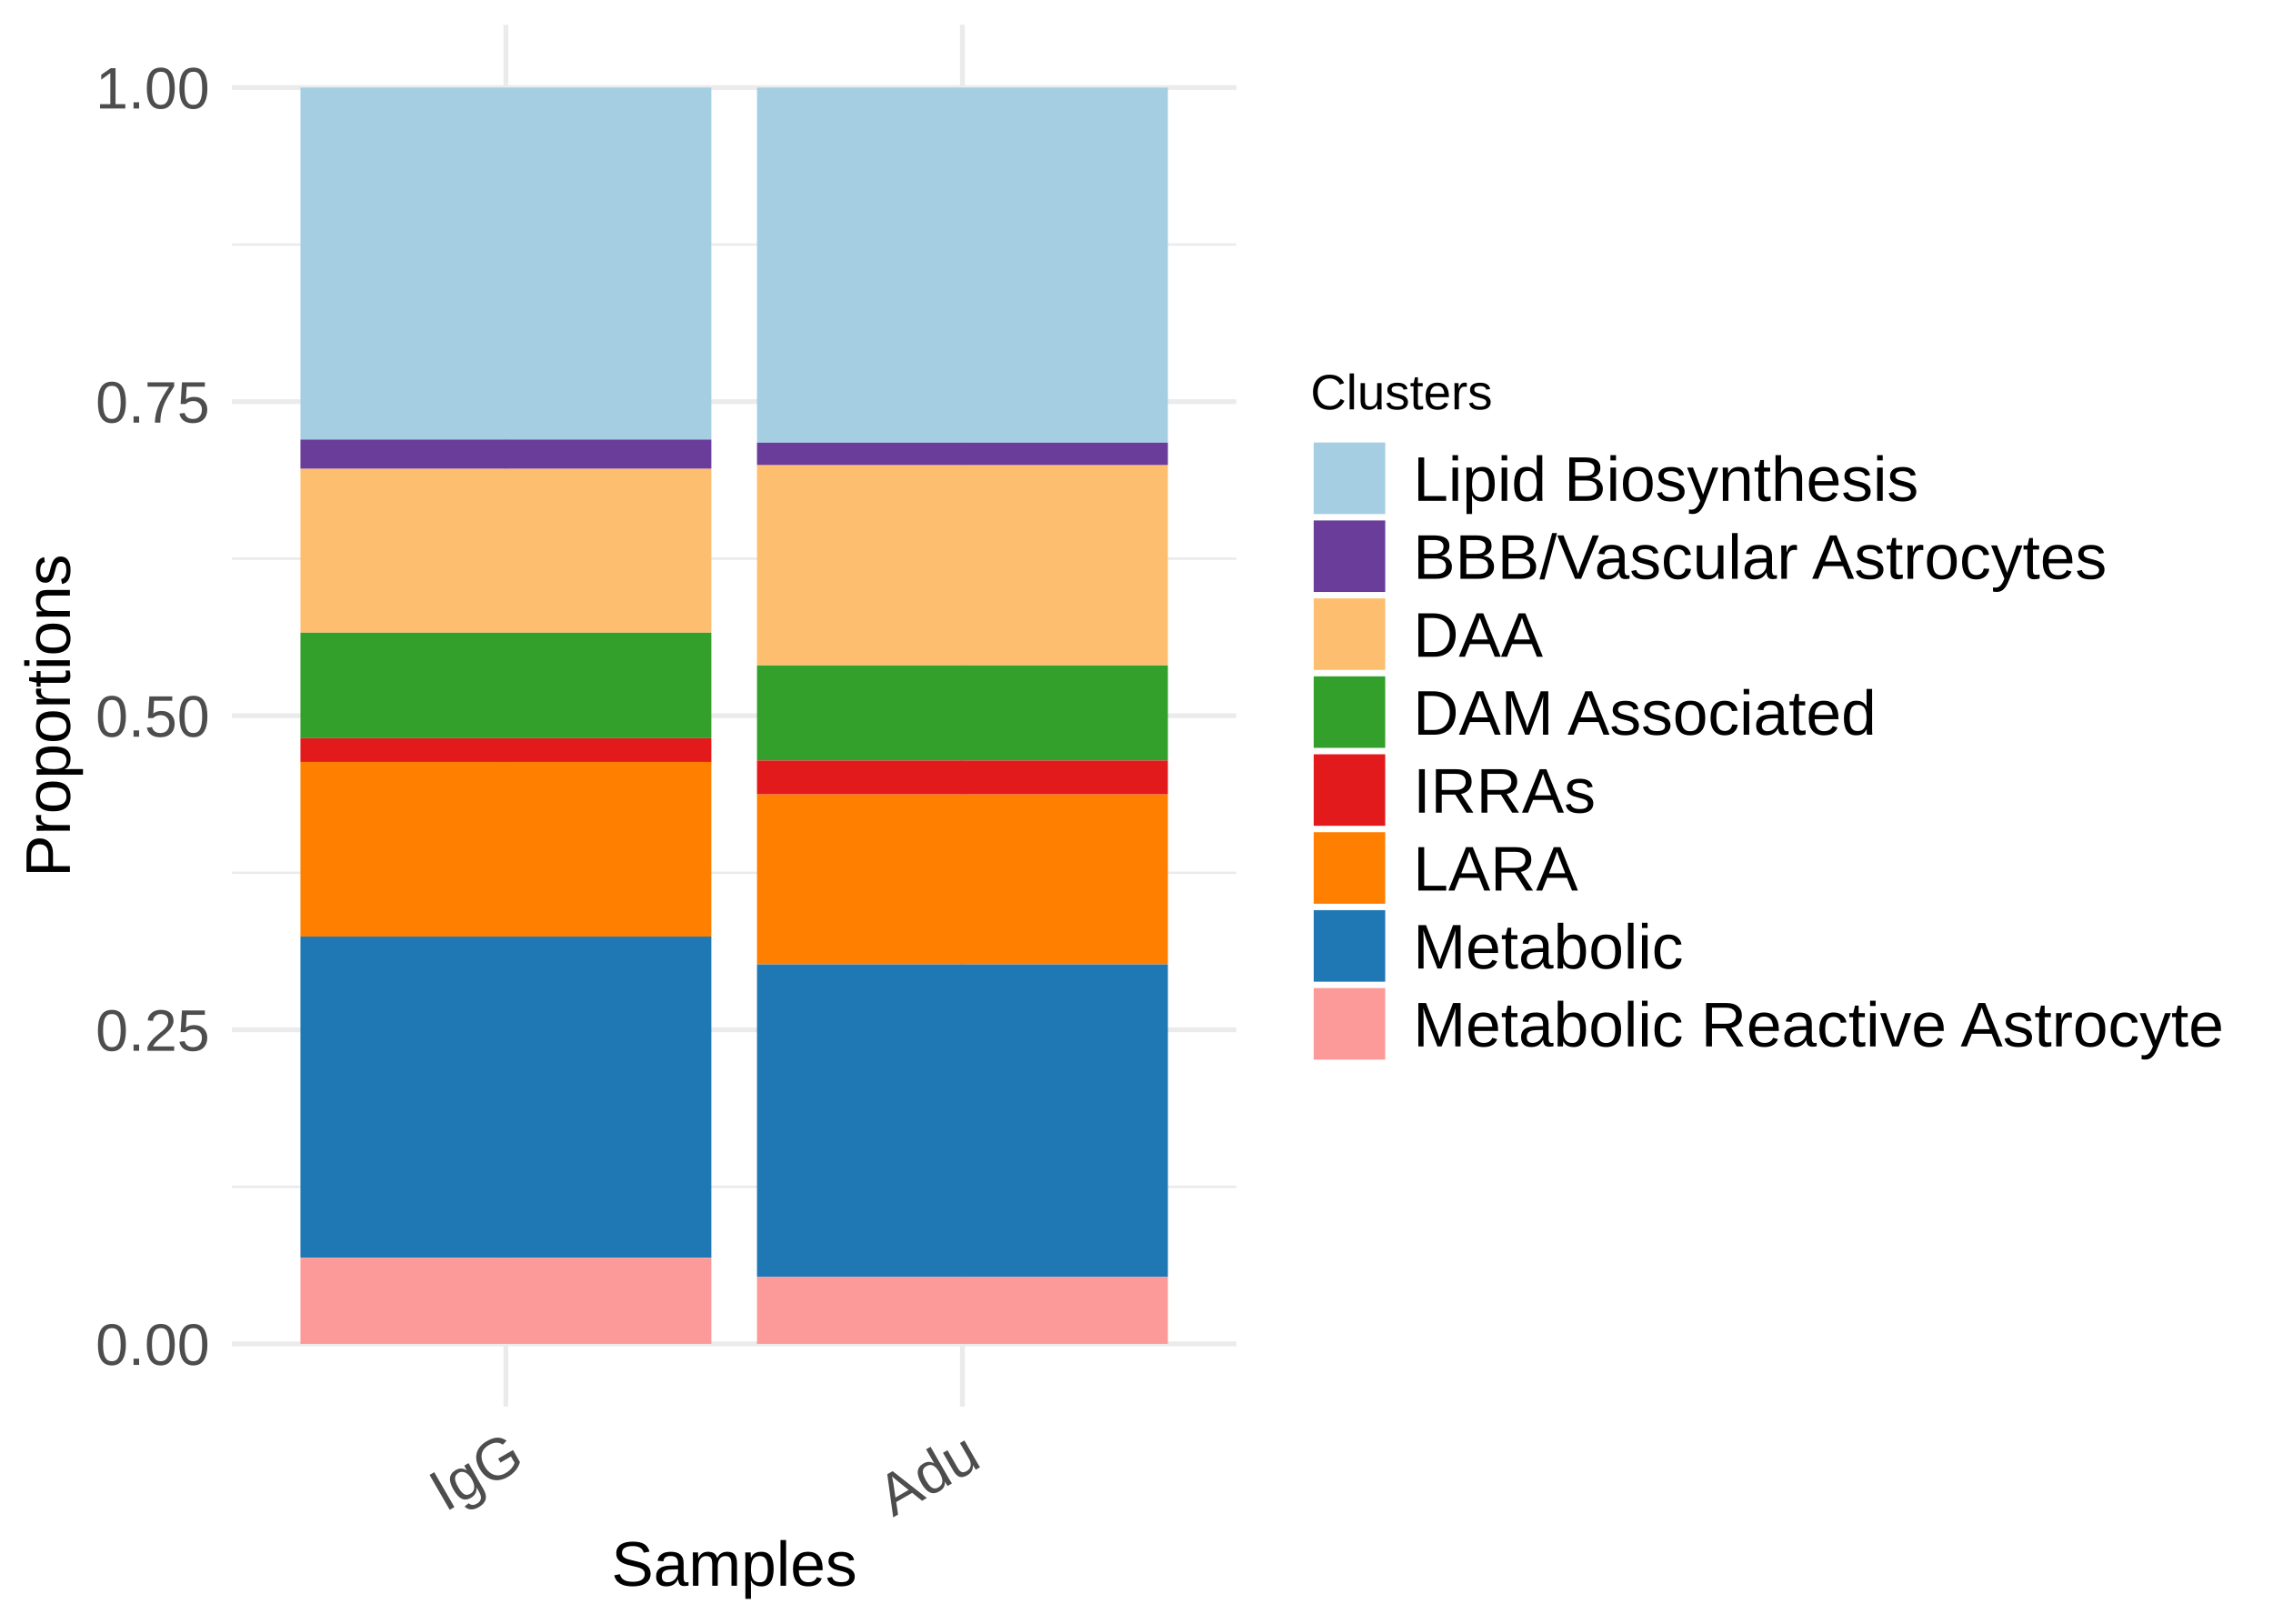
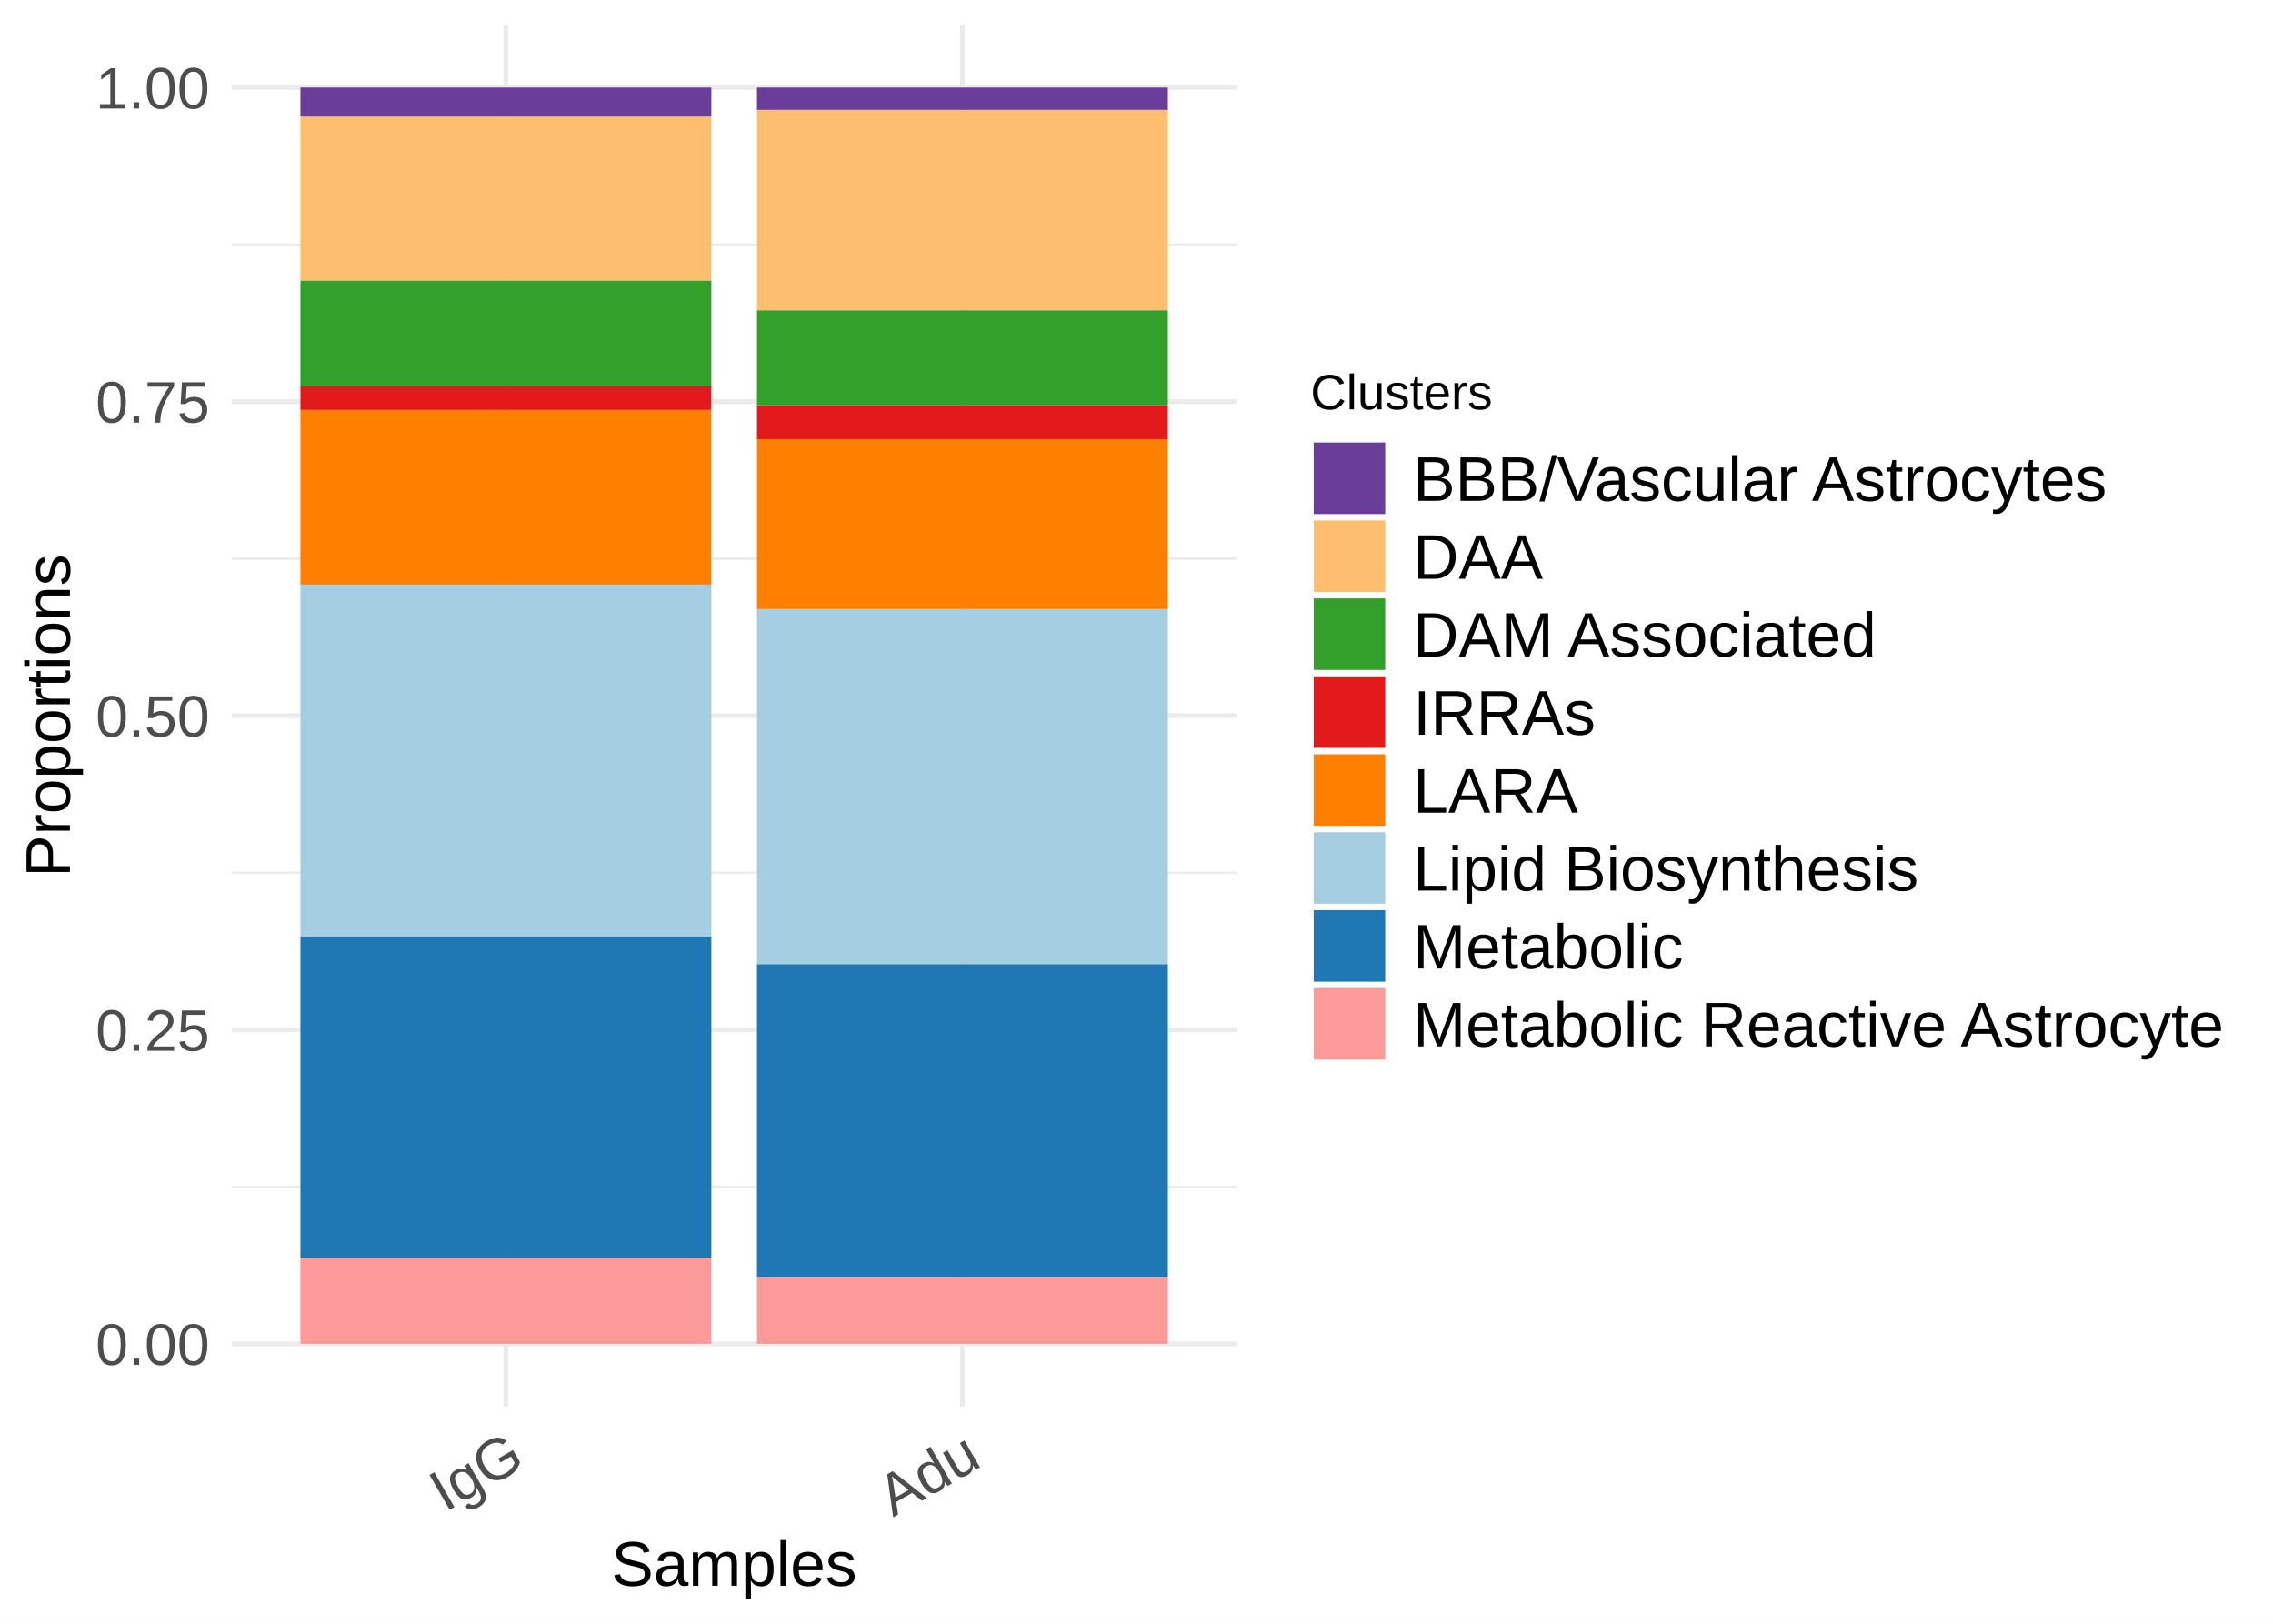
<svg xmlns="http://www.w3.org/2000/svg" width="504.00pt" height="360.00pt" viewBox="0 0 504.00 360.00">
  <g class="svglite">
    <defs>
      <style type="text/css">
    .svglite line, .svglite polyline, .svglite polygon, .svglite path, .svglite rect, .svglite circle {
      fill: none;
      stroke: #000000;
      stroke-linecap: round;
      stroke-linejoin: round;
      stroke-miterlimit: 10.00;
    }
    .svglite text {
      white-space: pre;
    }
    .svglite g.glyphgroup path {
      fill: inherit;
      stroke: none;
    }
  </style>
    </defs>
    <rect width="100%" height="100%" style="stroke: none; fill: #FFFFFF;" />
    <defs>
      <clipPath id="cpMC4wMHw1MDQuMDB8MC4wMHwzNjAuMDA=">
        <rect x="0.00" y="0.00" width="504.00" height="360.00" />
      </clipPath>
    </defs>
    <g clip-path="url(#cpMC4wMHw1MDQuMDB8MC4wMHwzNjAuMDA=)">
      <rect x="0.00" y="0.00" width="504.00" height="360.00" style="stroke-width: 1.07; stroke: none; fill: #FFFFFF;" />
    </g>
    <defs>
      <clipPath id="cpNTEuNDN8Mjc0LjE0fDUuNDh8MzExLjg4">
        <rect x="51.43" y="5.48" width="222.71" height="306.40" />
      </clipPath>
    </defs>
    <g clip-path="url(#cpNTEuNDN8Mjc0LjE0fDUuNDh8MzExLjg4)">
      <polyline points="51.43,263.13 274.14,263.13 " style="stroke-width: 0.53; stroke: #EBEBEB; stroke-linecap: butt;" />
      <polyline points="51.43,193.50 274.14,193.50 " style="stroke-width: 0.53; stroke: #EBEBEB; stroke-linecap: butt;" />
      <polyline points="51.43,123.86 274.14,123.86 " style="stroke-width: 0.53; stroke: #EBEBEB; stroke-linecap: butt;" />
      <polyline points="51.43,54.22 274.14,54.22 " style="stroke-width: 0.53; stroke: #EBEBEB; stroke-linecap: butt;" />
      <polyline points="51.43,297.95 274.14,297.95 " style="stroke-width: 1.07; stroke: #EBEBEB; stroke-linecap: butt;" />
      <polyline points="51.43,228.32 274.14,228.32 " style="stroke-width: 1.07; stroke: #EBEBEB; stroke-linecap: butt;" />
      <polyline points="51.43,158.68 274.14,158.68 " style="stroke-width: 1.07; stroke: #EBEBEB; stroke-linecap: butt;" />
      <polyline points="51.43,89.04 274.14,89.04 " style="stroke-width: 1.07; stroke: #EBEBEB; stroke-linecap: butt;" />
      <polyline points="51.43,19.41 274.14,19.41 " style="stroke-width: 1.07; stroke: #EBEBEB; stroke-linecap: butt;" />
      <polyline points="112.17,311.88 112.17,5.48 " style="stroke-width: 1.07; stroke: #EBEBEB; stroke-linecap: butt;" />
      <polyline points="213.40,311.88 213.40,5.48 " style="stroke-width: 1.07; stroke: #EBEBEB; stroke-linecap: butt;" />
-       <rect x="167.85" y="19.41" width="91.11" height="78.73" style="stroke-width: 1.07; stroke: none; stroke-linecap: butt; stroke-linejoin: miter; fill: #A6CEE3;" />
-       <rect x="66.62" y="19.41" width="91.11" height="78.04" style="stroke-width: 1.07; stroke: none; stroke-linecap: butt; stroke-linejoin: miter; fill: #A6CEE3;" />
+       <rect x="167.85" y="135.04" width="91.11" height="78.73" style="stroke-width: 1.07; stroke: none; stroke-linecap: butt; stroke-linejoin: miter; fill: #A6CEE3;" />
+       <rect x="66.62" y="129.61" width="91.11" height="78.04" style="stroke-width: 1.07; stroke: none; stroke-linecap: butt; stroke-linejoin: miter; fill: #A6CEE3;" />
      <rect x="167.85" y="213.78" width="91.11" height="69.35" style="stroke-width: 1.07; stroke: none; stroke-linecap: butt; stroke-linejoin: miter; fill: #1F78B4;" />
      <rect x="66.62" y="207.65" width="91.11" height="71.21" style="stroke-width: 1.07; stroke: none; stroke-linecap: butt; stroke-linejoin: miter; fill: #1F78B4;" />
-       <rect x="167.85" y="103.08" width="91.11" height="44.46" style="stroke-width: 1.07; stroke: none; stroke-linecap: butt; stroke-linejoin: miter; fill: #FDBF6F;" />
-       <rect x="66.62" y="103.90" width="91.11" height="36.38" style="stroke-width: 1.07; stroke: none; stroke-linecap: butt; stroke-linejoin: miter; fill: #FDBF6F;" />
-       <rect x="167.85" y="176.10" width="91.11" height="37.67" style="stroke-width: 1.07; stroke: none; stroke-linecap: butt; stroke-linejoin: miter; fill: #FF7F00;" />
-       <rect x="66.62" y="168.93" width="91.11" height="38.72" style="stroke-width: 1.07; stroke: none; stroke-linecap: butt; stroke-linejoin: miter; fill: #FF7F00;" />
-       <rect x="167.85" y="147.54" width="91.11" height="21.07" style="stroke-width: 1.07; stroke: none; stroke-linecap: butt; stroke-linejoin: miter; fill: #33A02C;" />
-       <rect x="66.62" y="140.28" width="91.11" height="23.38" style="stroke-width: 1.07; stroke: none; stroke-linecap: butt; stroke-linejoin: miter; fill: #33A02C;" />
+       <rect x="167.85" y="24.35" width="91.11" height="44.46" style="stroke-width: 1.07; stroke: none; stroke-linecap: butt; stroke-linejoin: miter; fill: #FDBF6F;" />
+       <rect x="66.62" y="25.86" width="91.11" height="36.38" style="stroke-width: 1.07; stroke: none; stroke-linecap: butt; stroke-linejoin: miter; fill: #FDBF6F;" />
+       <rect x="167.85" y="97.37" width="91.11" height="37.67" style="stroke-width: 1.07; stroke: none; stroke-linecap: butt; stroke-linejoin: miter; fill: #FF7F00;" />
+       <rect x="66.62" y="90.89" width="91.11" height="38.72" style="stroke-width: 1.07; stroke: none; stroke-linecap: butt; stroke-linejoin: miter; fill: #FF7F00;" />
+       <rect x="167.85" y="68.81" width="91.11" height="21.07" style="stroke-width: 1.07; stroke: none; stroke-linecap: butt; stroke-linejoin: miter; fill: #33A02C;" />
+       <rect x="66.62" y="62.24" width="91.11" height="23.38" style="stroke-width: 1.07; stroke: none; stroke-linecap: butt; stroke-linejoin: miter; fill: #33A02C;" />
      <rect x="167.85" y="283.13" width="91.11" height="14.82" style="stroke-width: 1.07; stroke: none; stroke-linecap: butt; stroke-linejoin: miter; fill: #FB9A99;" />
      <rect x="66.62" y="278.86" width="91.11" height="19.09" style="stroke-width: 1.07; stroke: none; stroke-linecap: butt; stroke-linejoin: miter; fill: #FB9A99;" />
-       <rect x="167.85" y="168.61" width="91.11" height="7.49" style="stroke-width: 1.07; stroke: none; stroke-linecap: butt; stroke-linejoin: miter; fill: #E31A1C;" />
-       <rect x="66.62" y="163.66" width="91.11" height="5.27" style="stroke-width: 1.07; stroke: none; stroke-linecap: butt; stroke-linejoin: miter; fill: #E31A1C;" />
-       <rect x="167.85" y="98.14" width="91.11" height="4.95" style="stroke-width: 1.07; stroke: none; stroke-linecap: butt; stroke-linejoin: miter; fill: #6A3D9A;" />
-       <rect x="66.62" y="97.45" width="91.11" height="6.45" style="stroke-width: 1.07; stroke: none; stroke-linecap: butt; stroke-linejoin: miter; fill: #6A3D9A;" />
+       <rect x="167.85" y="89.88" width="91.11" height="7.49" style="stroke-width: 1.07; stroke: none; stroke-linecap: butt; stroke-linejoin: miter; fill: #E31A1C;" />
+       <rect x="66.62" y="85.62" width="91.11" height="5.27" style="stroke-width: 1.07; stroke: none; stroke-linecap: butt; stroke-linejoin: miter; fill: #E31A1C;" />
+       <rect x="167.85" y="19.41" width="91.11" height="4.95" style="stroke-width: 1.07; stroke: none; stroke-linecap: butt; stroke-linejoin: miter; fill: #6A3D9A;" />
+       <rect x="66.62" y="19.41" width="91.11" height="6.45" style="stroke-width: 1.07; stroke: none; stroke-linecap: butt; stroke-linejoin: miter; fill: #6A3D9A;" />
    </g>
    <g clip-path="url(#cpMC4wMHw1MDQuMDB8MC4wMHwzNjAuMDA=)">
      <text x="46.50" y="302.61" text-anchor="end" style="font-size: 13.00px;fill: #4D4D4D; font-family: &quot;Arial&quot;;" textLength="25.31px" lengthAdjust="spacingAndGlyphs">0.00</text>
      <text x="46.50" y="232.97" text-anchor="end" style="font-size: 13.00px;fill: #4D4D4D; font-family: &quot;Arial&quot;;" textLength="25.31px" lengthAdjust="spacingAndGlyphs">0.25</text>
      <text x="46.50" y="163.33" text-anchor="end" style="font-size: 13.00px;fill: #4D4D4D; font-family: &quot;Arial&quot;;" textLength="25.31px" lengthAdjust="spacingAndGlyphs">0.50</text>
      <text x="46.50" y="93.70" text-anchor="end" style="font-size: 13.00px;fill: #4D4D4D; font-family: &quot;Arial&quot;;" textLength="25.31px" lengthAdjust="spacingAndGlyphs">0.75</text>
      <text x="46.50" y="24.06" text-anchor="end" style="font-size: 13.00px;fill: #4D4D4D; font-family: &quot;Arial&quot;;" textLength="25.31px" lengthAdjust="spacingAndGlyphs">1.00</text>
      <text transform="translate(116.82,324.87) rotate(-30)" text-anchor="end" style="font-size: 13.00px;fill: #4D4D4D; font-family: &quot;Arial&quot;;" textLength="20.95px" lengthAdjust="spacingAndGlyphs">IgG</text>
      <text transform="translate(218.06,324.87) rotate(-30)" text-anchor="end" style="font-size: 13.00px;fill: #4D4D4D; font-family: &quot;Arial&quot;;" textLength="23.14px" lengthAdjust="spacingAndGlyphs">Adu</text>
      <text x="162.79" y="351.58" text-anchor="middle" style="font-size: 14.00px; font-family: &quot;Arial&quot;;" textLength="54.45px" lengthAdjust="spacingAndGlyphs">Samples</text>
      <text transform="translate(15.50,158.68) rotate(-90)" text-anchor="middle" style="font-size: 14.00px; font-family: &quot;Arial&quot;;" textLength="71.56px" lengthAdjust="spacingAndGlyphs">Proportions</text>
      <text x="290.58" y="90.76" style="font-size: 11.00px; font-family: &quot;Arial&quot;;" textLength="40.34px" lengthAdjust="spacingAndGlyphs">Clusters</text>
-       <rect x="291.29" y="98.11" width="15.86" height="15.86" style="stroke-width: 1.07; stroke: none; stroke-linecap: butt; stroke-linejoin: miter; fill: #A6CEE3;" />
-       <rect x="291.29" y="115.39" width="15.86" height="15.86" style="stroke-width: 1.07; stroke: none; stroke-linecap: butt; stroke-linejoin: miter; fill: #6A3D9A;" />
-       <rect x="291.29" y="132.67" width="15.86" height="15.86" style="stroke-width: 1.07; stroke: none; stroke-linecap: butt; stroke-linejoin: miter; fill: #FDBF6F;" />
-       <rect x="291.29" y="149.95" width="15.86" height="15.86" style="stroke-width: 1.07; stroke: none; stroke-linecap: butt; stroke-linejoin: miter; fill: #33A02C;" />
-       <rect x="291.29" y="167.23" width="15.86" height="15.86" style="stroke-width: 1.07; stroke: none; stroke-linecap: butt; stroke-linejoin: miter; fill: #E31A1C;" />
-       <rect x="291.29" y="184.51" width="15.86" height="15.86" style="stroke-width: 1.07; stroke: none; stroke-linecap: butt; stroke-linejoin: miter; fill: #FF7F00;" />
+       <rect x="291.29" y="98.11" width="15.86" height="15.86" style="stroke-width: 1.07; stroke: none; stroke-linecap: butt; stroke-linejoin: miter; fill: #6A3D9A;" />
+       <rect x="291.29" y="115.39" width="15.86" height="15.86" style="stroke-width: 1.07; stroke: none; stroke-linecap: butt; stroke-linejoin: miter; fill: #FDBF6F;" />
+       <rect x="291.29" y="132.67" width="15.86" height="15.86" style="stroke-width: 1.07; stroke: none; stroke-linecap: butt; stroke-linejoin: miter; fill: #33A02C;" />
+       <rect x="291.29" y="149.95" width="15.86" height="15.86" style="stroke-width: 1.07; stroke: none; stroke-linecap: butt; stroke-linejoin: miter; fill: #E31A1C;" />
+       <rect x="291.29" y="167.23" width="15.86" height="15.86" style="stroke-width: 1.07; stroke: none; stroke-linecap: butt; stroke-linejoin: miter; fill: #FF7F00;" />
+       <rect x="291.29" y="184.51" width="15.86" height="15.86" style="stroke-width: 1.07; stroke: none; stroke-linecap: butt; stroke-linejoin: miter; fill: #A6CEE3;" />
      <rect x="291.29" y="201.79" width="15.86" height="15.86" style="stroke-width: 1.07; stroke: none; stroke-linecap: butt; stroke-linejoin: miter; fill: #1F78B4;" />
      <rect x="291.29" y="219.07" width="15.86" height="15.86" style="stroke-width: 1.07; stroke: none; stroke-linecap: butt; stroke-linejoin: miter; fill: #FB9A99;" />
-       <text x="313.34" y="111.05" style="font-size: 14.00px; font-family: &quot;Arial&quot;;" textLength="115.92px" lengthAdjust="spacingAndGlyphs"> Lipid Biosynthesis</text>
-       <text x="313.34" y="128.33" style="font-size: 14.00px; font-family: &quot;Arial&quot;;" textLength="153.81px" lengthAdjust="spacingAndGlyphs">BBB/Vascular Astrocytes</text>
-       <text x="313.34" y="145.61" style="font-size: 14.00px; font-family: &quot;Arial&quot;;" textLength="28.80px" lengthAdjust="spacingAndGlyphs">DAA</text>
-       <text x="313.34" y="162.89" style="font-size: 14.00px; font-family: &quot;Arial&quot;;" textLength="102.70px" lengthAdjust="spacingAndGlyphs">DAM Associated</text>
-       <text x="313.34" y="180.17" style="font-size: 14.00px; font-family: &quot;Arial&quot;;" textLength="40.45px" lengthAdjust="spacingAndGlyphs">IRRAs</text>
-       <text x="313.34" y="197.45" style="font-size: 14.00px; font-family: &quot;Arial&quot;;" textLength="36.58px" lengthAdjust="spacingAndGlyphs">LARA</text>
+       <text x="313.34" y="111.05" style="font-size: 14.00px; font-family: &quot;Arial&quot;;" textLength="153.81px" lengthAdjust="spacingAndGlyphs">BBB/Vascular Astrocytes</text>
+       <text x="313.34" y="128.33" style="font-size: 14.00px; font-family: &quot;Arial&quot;;" textLength="28.80px" lengthAdjust="spacingAndGlyphs">DAA</text>
+       <text x="313.34" y="145.61" style="font-size: 14.00px; font-family: &quot;Arial&quot;;" textLength="102.70px" lengthAdjust="spacingAndGlyphs">DAM Associated</text>
+       <text x="313.34" y="162.89" style="font-size: 14.00px; font-family: &quot;Arial&quot;;" textLength="40.45px" lengthAdjust="spacingAndGlyphs">IRRAs</text>
+       <text x="313.34" y="180.17" style="font-size: 14.00px; font-family: &quot;Arial&quot;;" textLength="36.58px" lengthAdjust="spacingAndGlyphs">LARA</text>
+       <text x="313.34" y="197.45" style="font-size: 14.00px; font-family: &quot;Arial&quot;;" textLength="112.03px" lengthAdjust="spacingAndGlyphs">Lipid Biosynthesis</text>
      <text x="313.34" y="214.73" style="font-size: 14.00px; font-family: &quot;Arial&quot;;" textLength="59.89px" lengthAdjust="spacingAndGlyphs">Metabolic</text>
      <text x="313.34" y="232.01" style="font-size: 14.00px; font-family: &quot;Arial&quot;;" textLength="179.70px" lengthAdjust="spacingAndGlyphs">Metabolic Reactive Astrocyte</text>
    </g>
  </g>
</svg>
